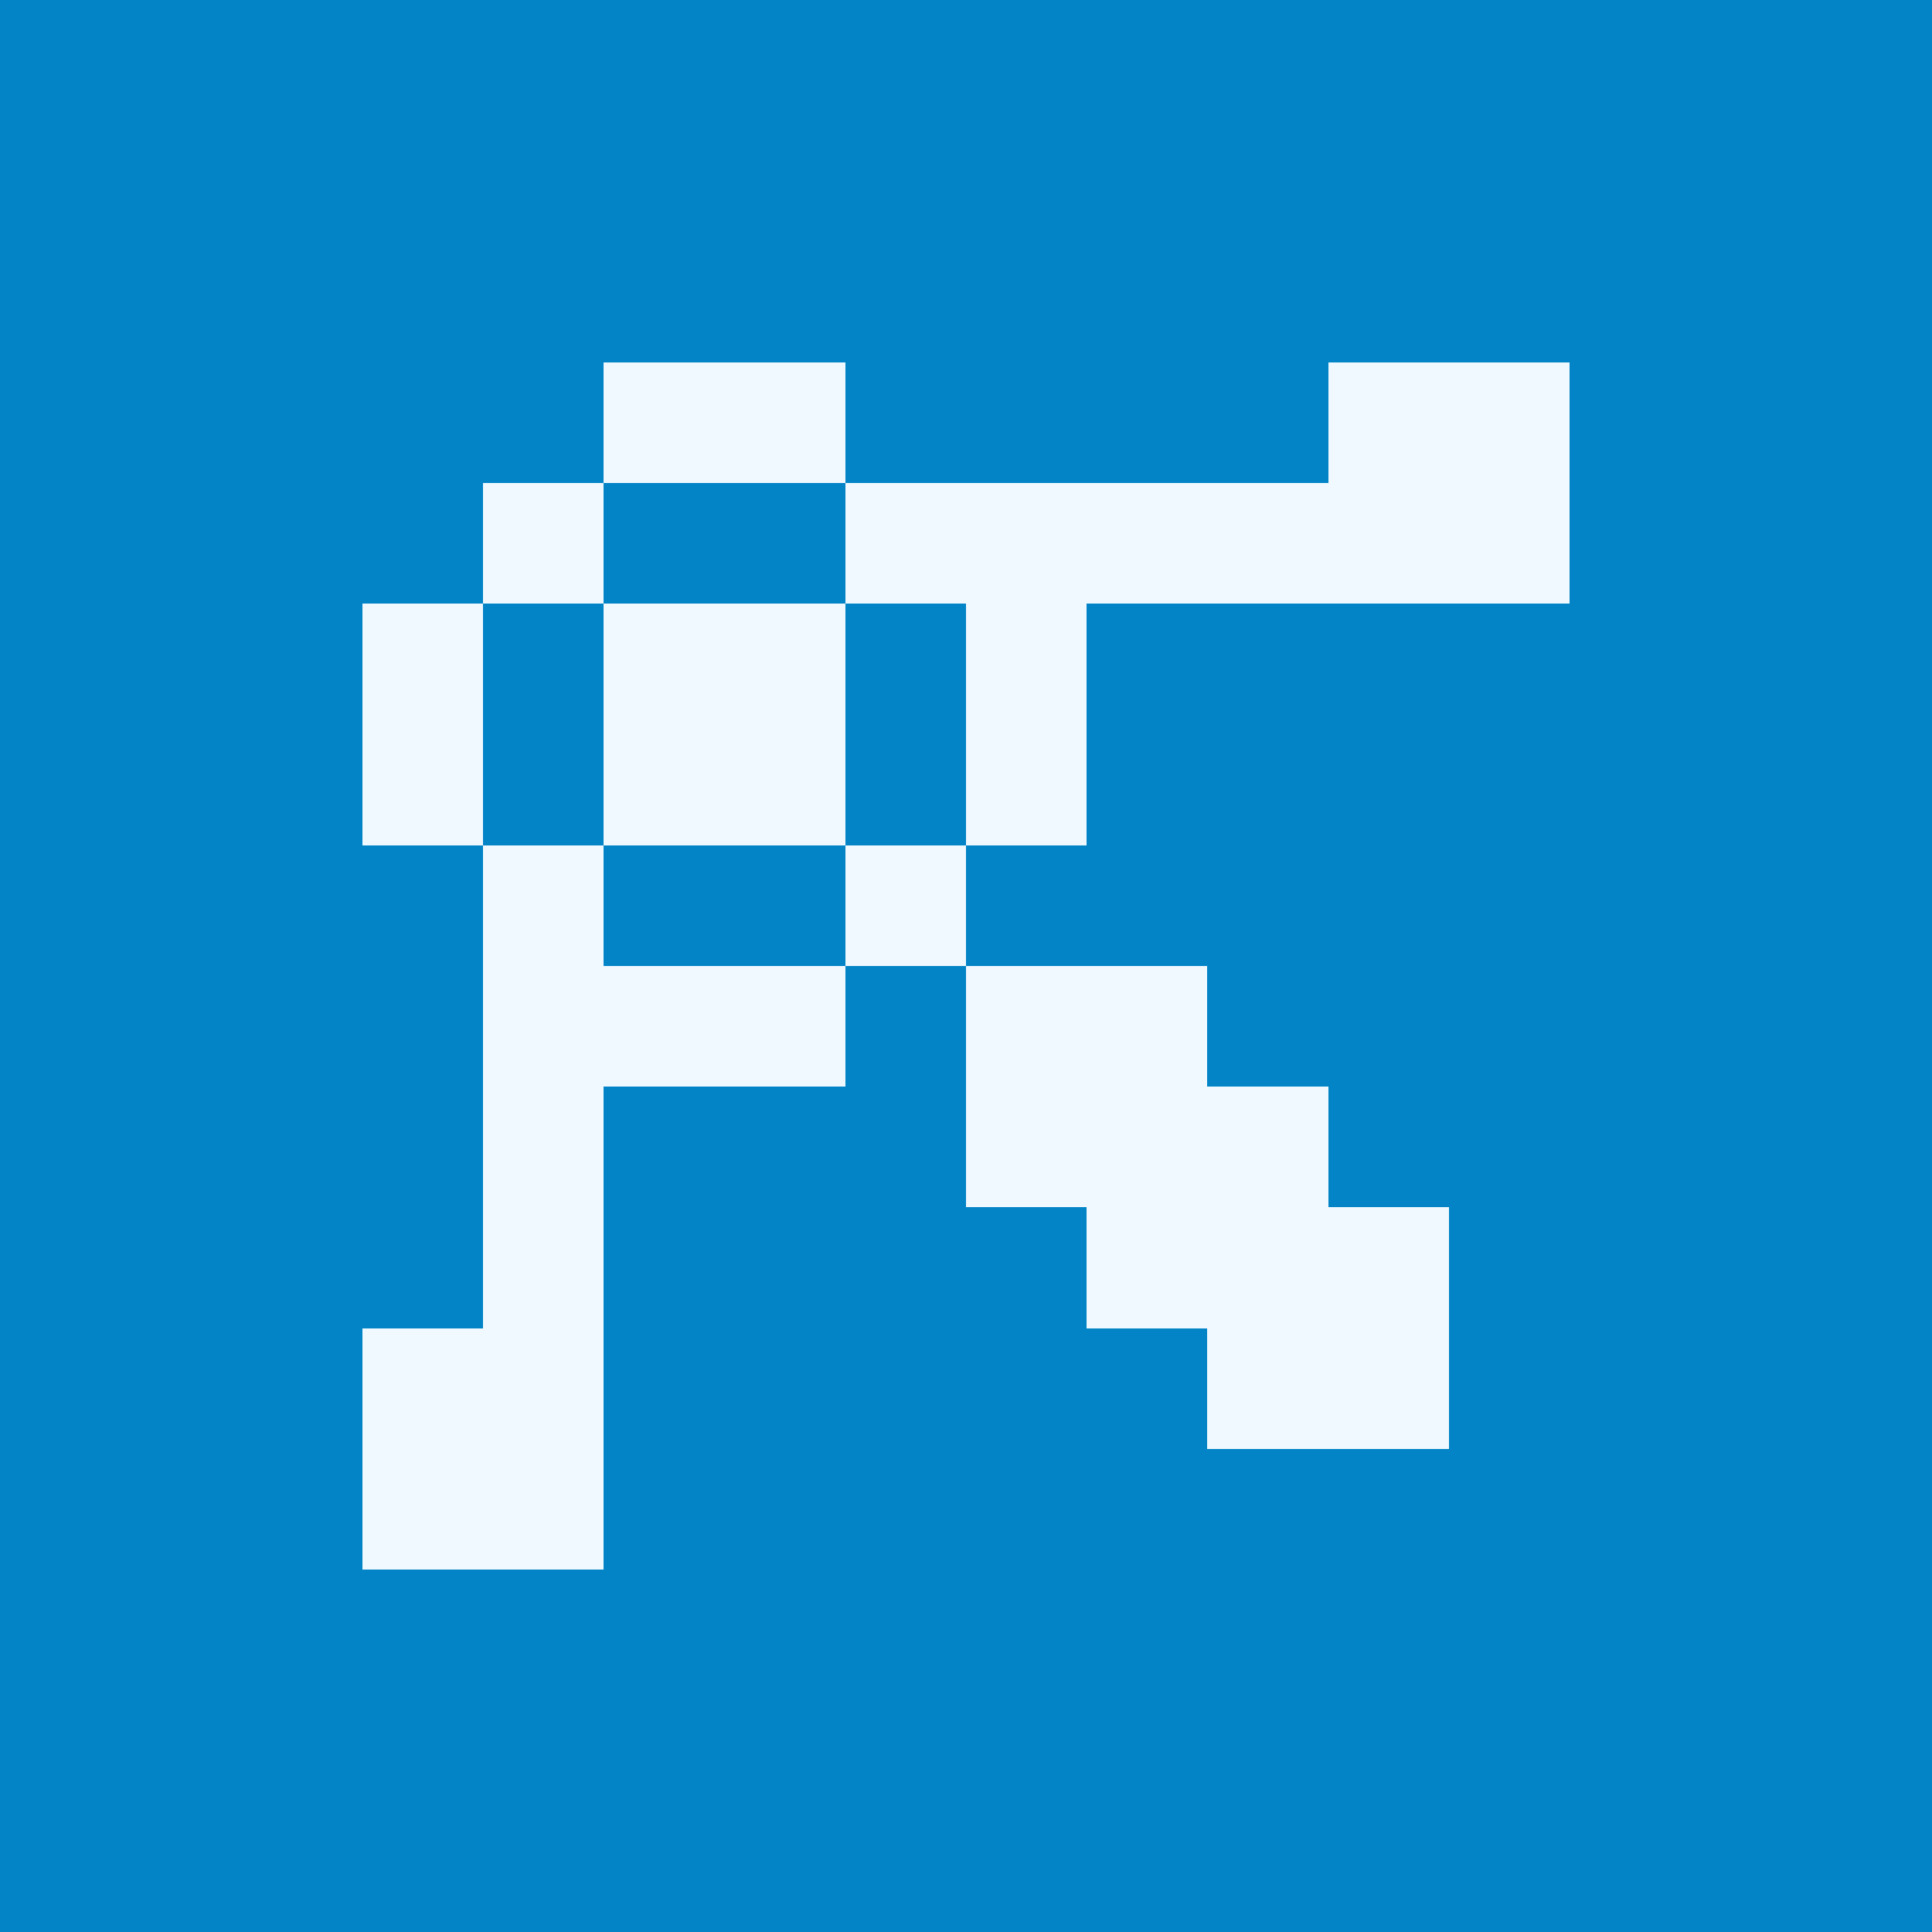
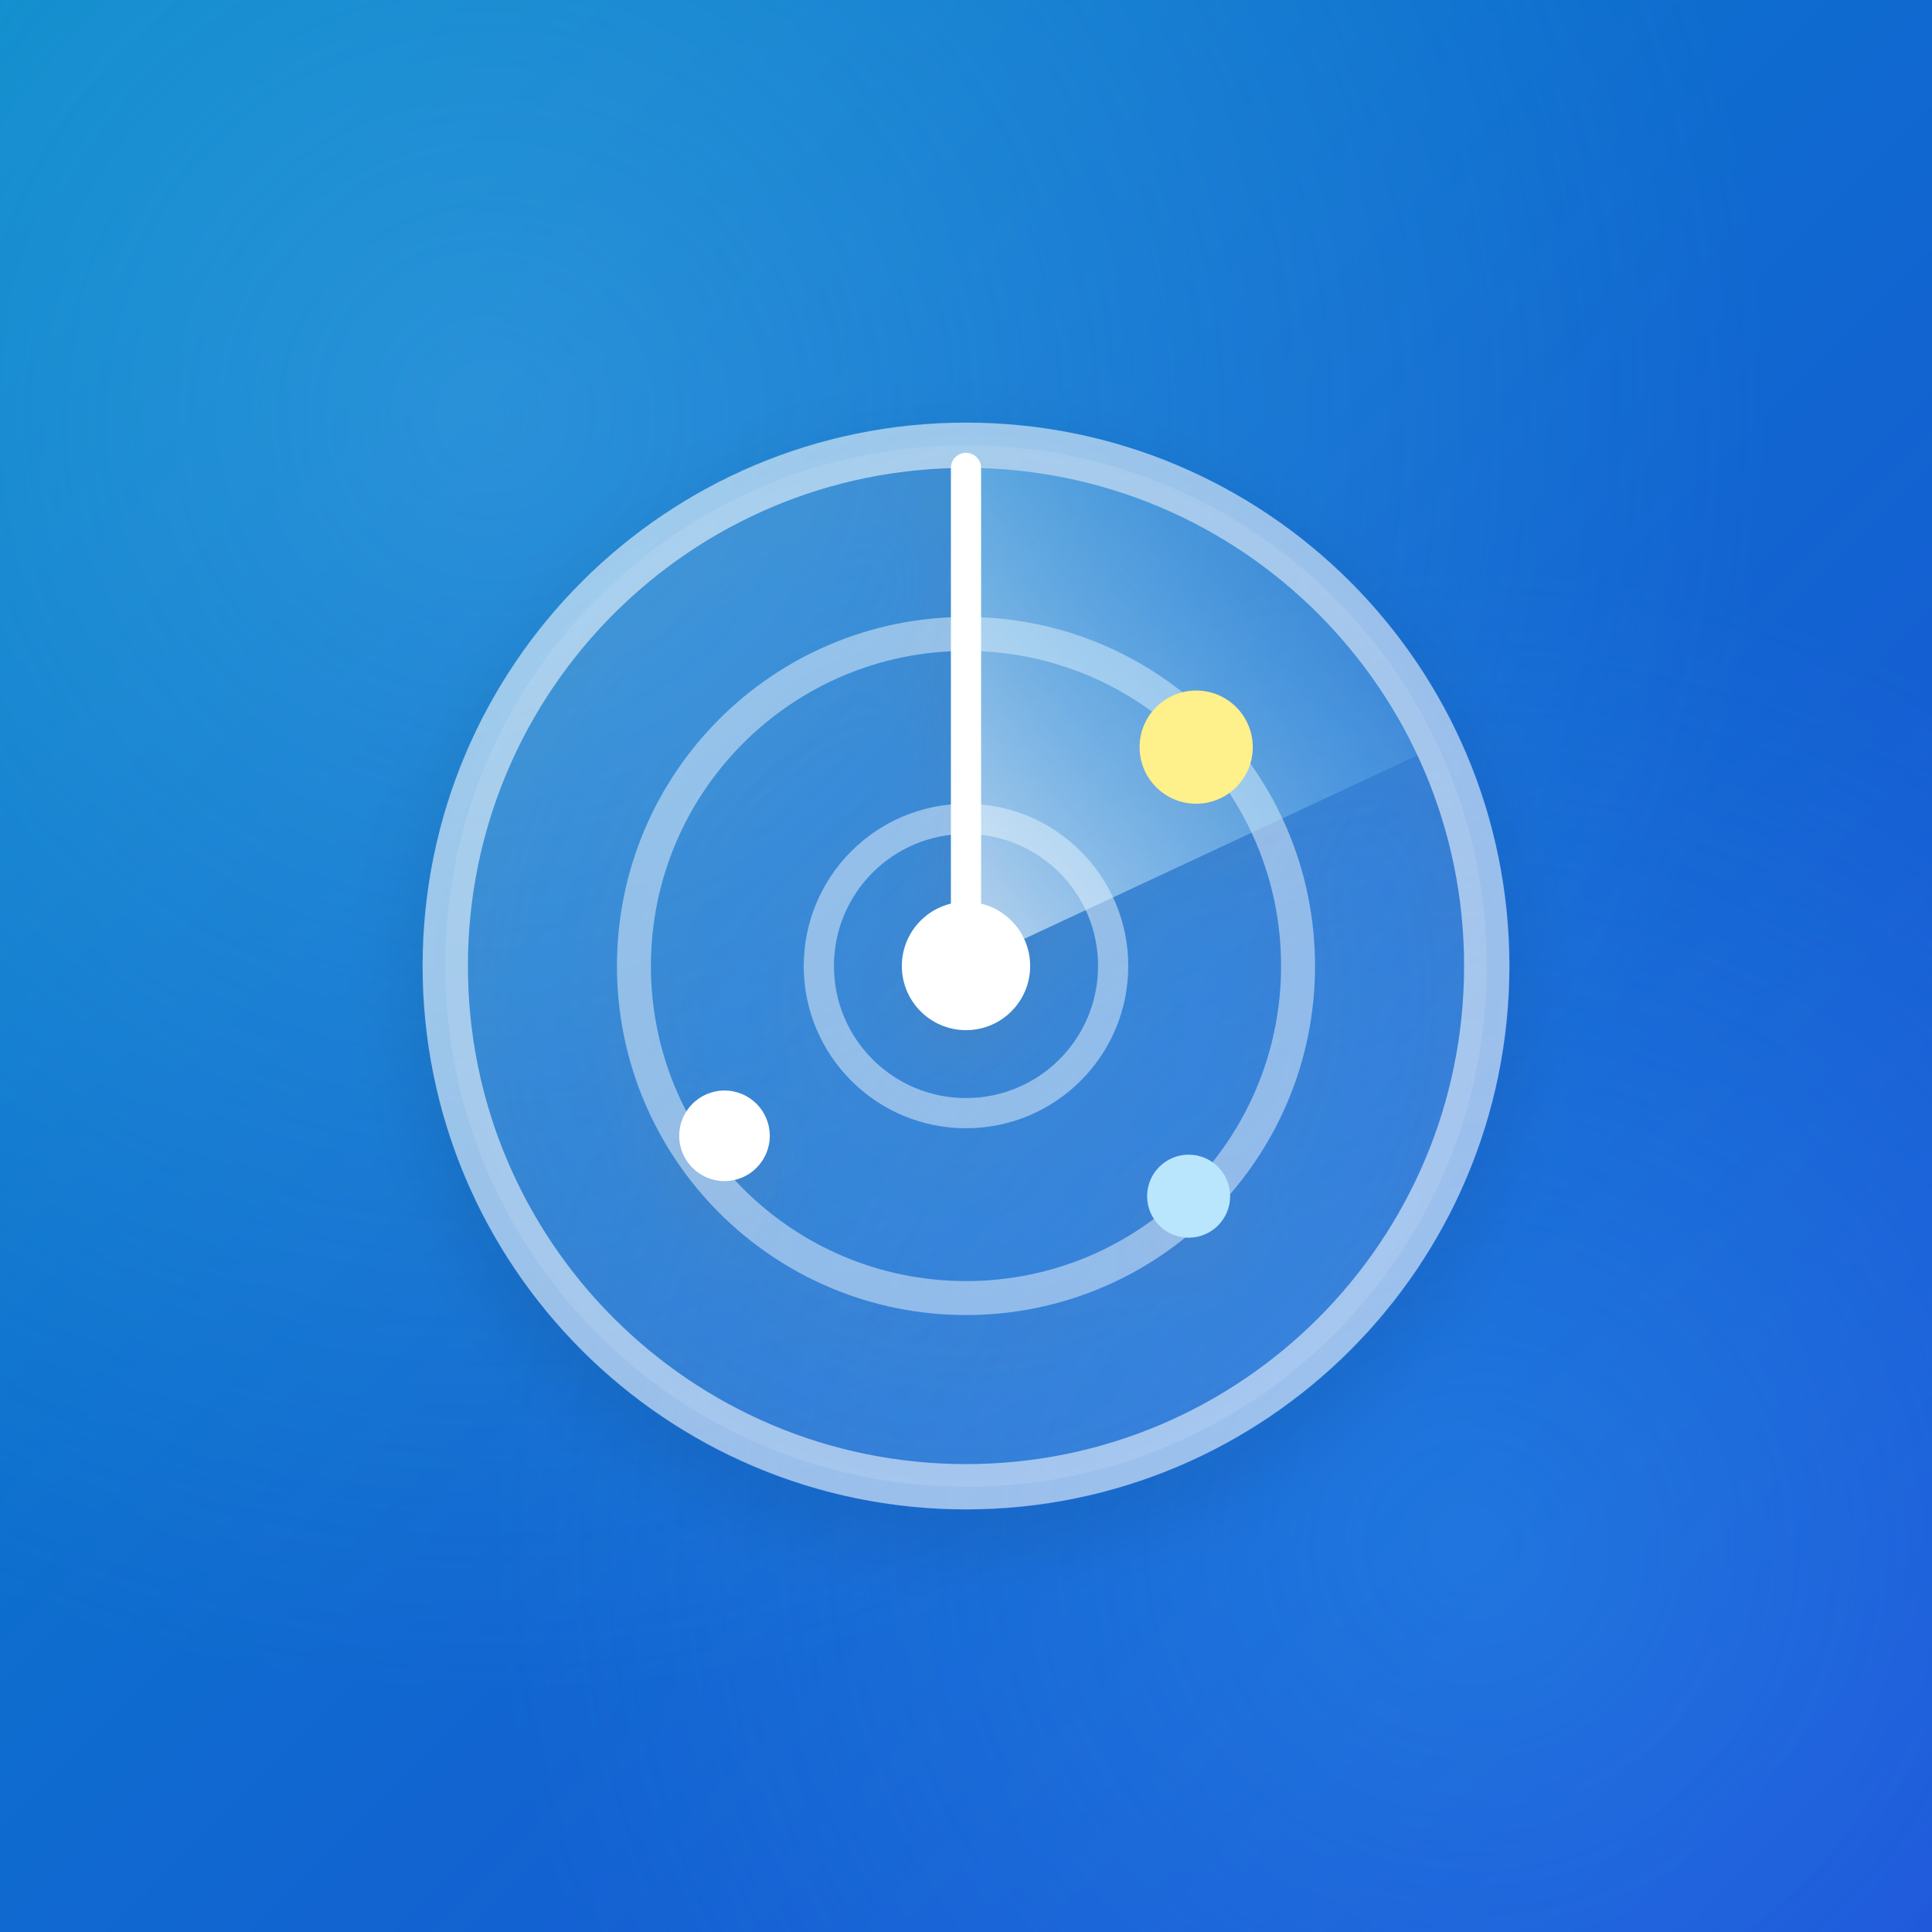
- <svg xmlns="http://www.w3.org/2000/svg" viewBox="0 0 1024 1024" shape-rendering="crispEdges">
-   <rect width="1024" height="1024" fill="#0284C7" />
-   <path fill="#F0F9FF" d="M320 192h128v64h-128zM256 256h64v64h-64zM448 256h64v64h-64zM192 320h64v128h-64zM512 320h64v128h-64zM256 448h64v64h-64zM448 448h64v64h-64zM320 512h128v64h-128zM320 320h128v128h-128zM512 512h128v128h-128zM640 576h64v64h-64zM576 640h64v64h-64zM640 640h128v128h-128zM704 192h128v128h-128zM512 256h192v64h-192zM192 704h128v128h-128zM256 512h64v192h-64z" />
+ <svg xmlns="http://www.w3.org/2000/svg" viewBox="0 0 1024 1024" width="1024" height="1024">
+   <defs>
+     <linearGradient id="bgGrad" x1="0" y1="0" x2="1024" y2="1024" gradientUnits="userSpaceOnUse">
+       <stop offset="0%" stop-color="#0284C7" />
+       <stop offset="100%" stop-color="#1D4ED8" />
+     </linearGradient>
+     <radialGradient id="topGlow" cx="260" cy="220" r="680" gradientUnits="userSpaceOnUse">
+       <stop offset="0%" stop-color="#7DD3FC" stop-opacity="0.28" />
+       <stop offset="100%" stop-color="#7DD3FC" stop-opacity="0" />
+     </radialGradient>
+     <radialGradient id="botGlow" cx="780" cy="820" r="520" gradientUnits="userSpaceOnUse">
+       <stop offset="0%" stop-color="#38BDF8" stop-opacity="0.28" />
+       <stop offset="100%" stop-color="#38BDF8" stop-opacity="0" />
+     </radialGradient>
+     <filter id="sh" x="-20%" y="-20%" width="140%" height="140%">
+       <feDropShadow dx="0" dy="16" stdDeviation="20" flood-color="#000000" flood-opacity="0.22" />
+     </filter>
+     <linearGradient id="sweep" x1="512" y1="512" x2="730" y2="330" gradientUnits="userSpaceOnUse">
+       <stop offset="0%" stop-color="#FFFFFF" stop-opacity="0.65" />
+       <stop offset="100%" stop-color="#7DD3FC" stop-opacity="0.1" />
+     </linearGradient>
+   </defs>
+   <rect width="1024" height="1024" fill="url(#bgGrad)" />
+   <rect width="1024" height="1024" fill="url(#topGlow)" />
+   <rect width="1024" height="1024" fill="url(#botGlow)" />
+   <g filter="url(#sh)">
+     <circle cx="512" cy="512" r="276" fill="#FFFFFF" fill-opacity="0.10" stroke="#FFFFFF" stroke-opacity="0.55" stroke-width="24" />
+     <circle cx="512" cy="512" r="176" fill="none" stroke="#FFFFFF" stroke-opacity="0.45" stroke-width="18" />
+     <circle cx="512" cy="512" r="78" fill="none" stroke="#FFFFFF" stroke-opacity="0.45" stroke-width="16" />
+     <path d="M 512 512 L 512 248 A 264 264 0 0 1 752 400 Z" fill="url(#sweep)" />
+     <line x1="512" y1="512" x2="512" y2="248" stroke="#FFFFFF" stroke-width="16" stroke-linecap="round" />
+     <circle cx="512" cy="512" r="34" fill="#FFFFFF" />
+     <circle cx="634" cy="396" r="30" fill="#FEF08A" />
+     <circle cx="384" cy="602" r="24" fill="#FFFFFF" />
+     <circle cx="630" cy="634" r="22" fill="#BAE6FD" />
+   </g>
</svg>
